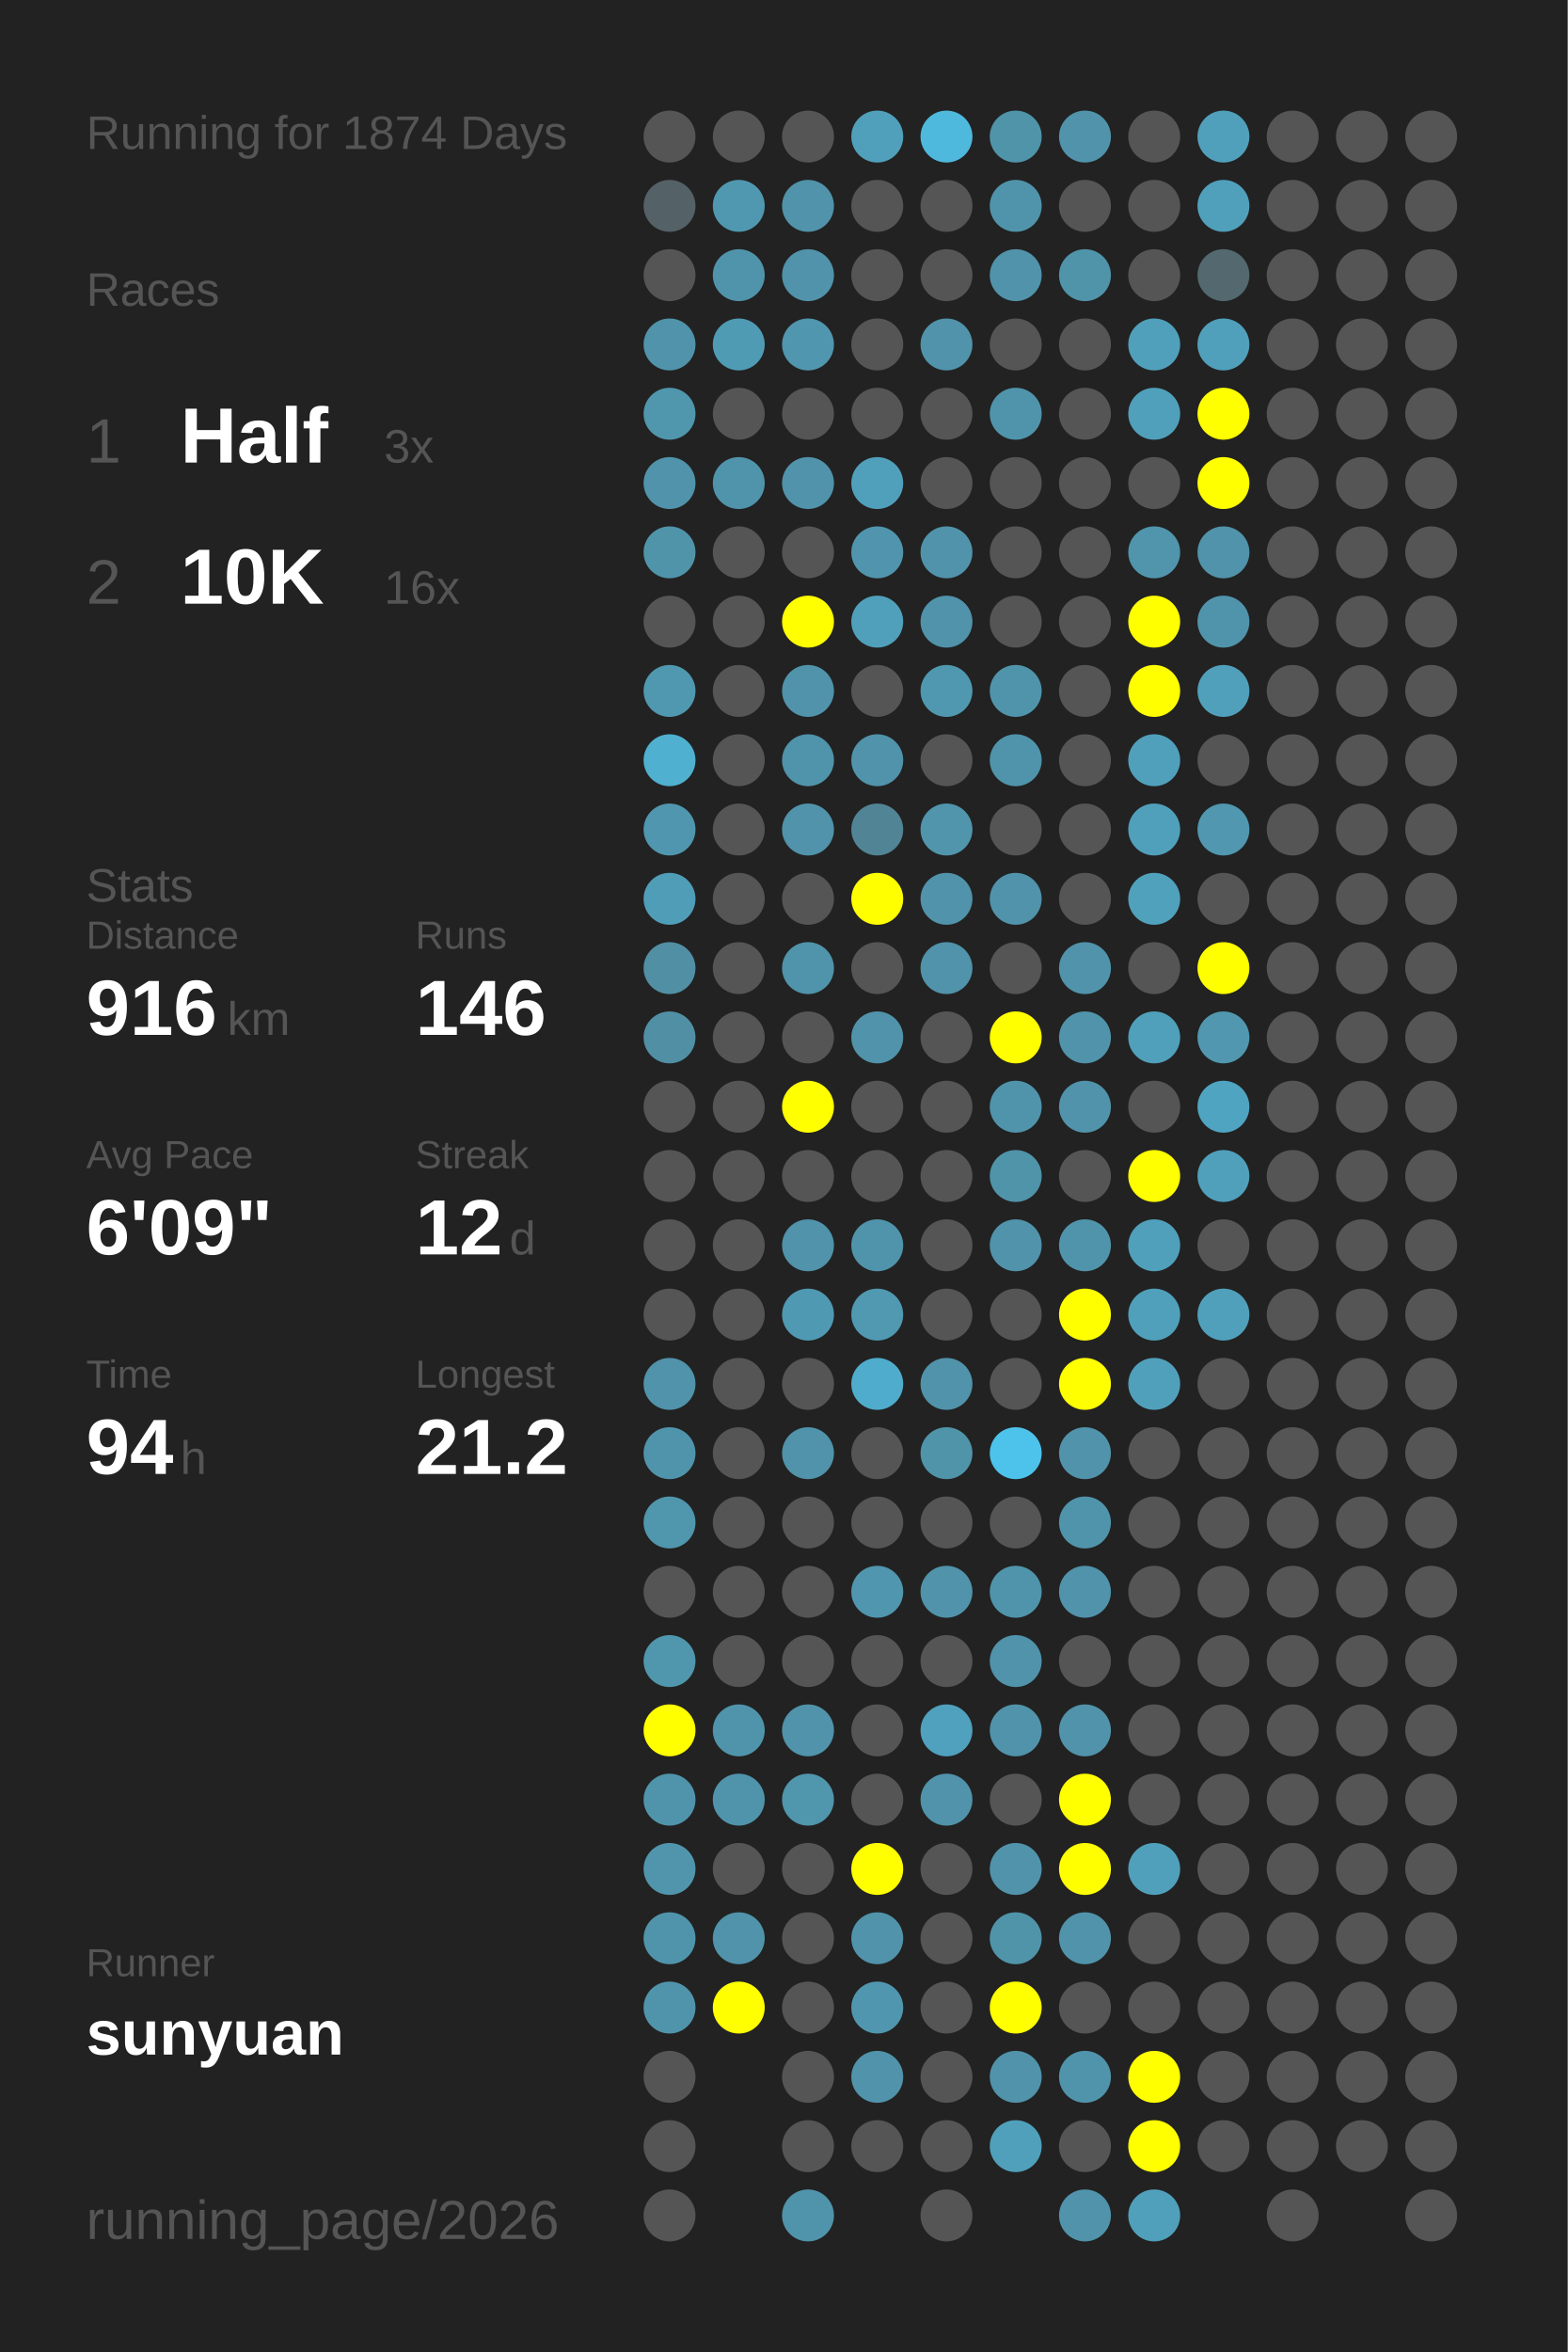
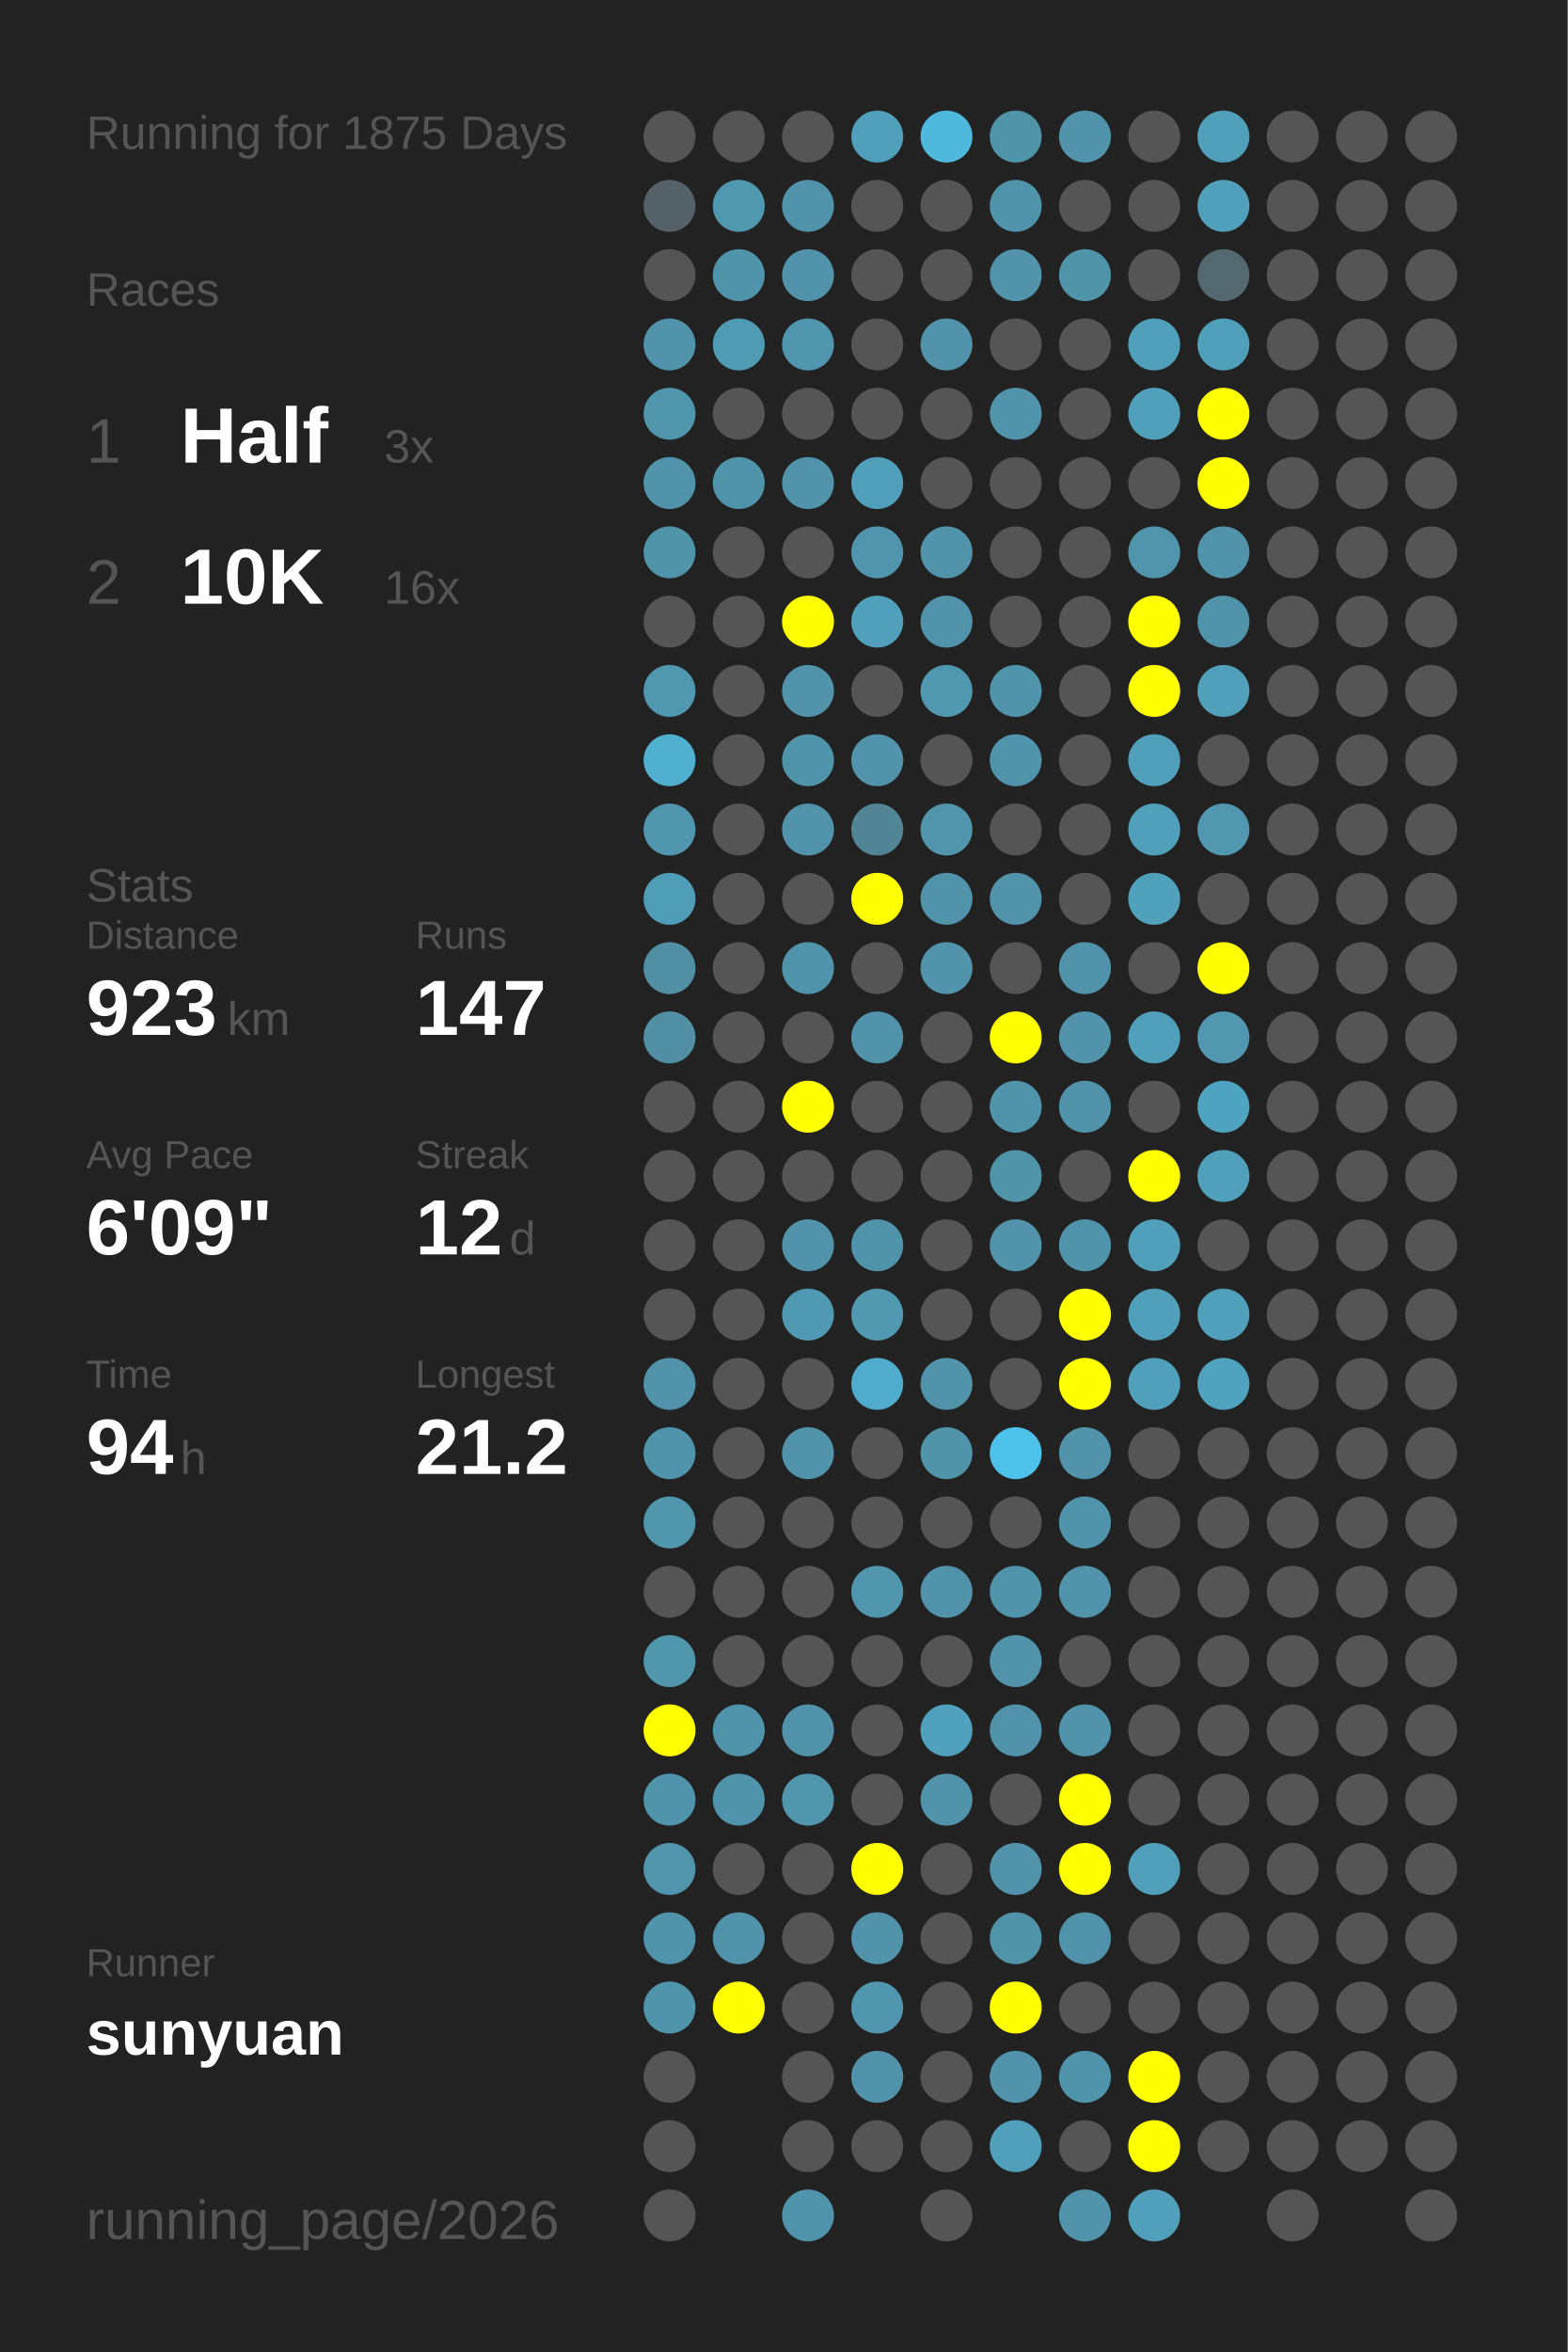
<svg xmlns="http://www.w3.org/2000/svg" baseProfile="full" height="300mm" version="1.1" viewBox="0,0,200,300" width="200mm">
  <defs />
  <rect fill="#222222" height="300" width="200" x="0" y="0" />
-   <text fill="#555555" style="font-size:6px; font-family:Arial;" x="11" y="19">Running for 1874 Days</text>
+   <text fill="#555555" style="font-size:6px; font-family:Arial;" x="11" y="19">Running for 1875 Days</text>
  <text fill="#555555" style="font-size:6px; font-family:Arial;" x="11" y="39">Races</text>
  <text fill="#555555" style="font-size:8px; font-family:Arial;" x="11" y="59">1</text>
  <text fill="#FFFFFF" style="font-size:10px; font-family:Arial; font-weight:bold;" x="23" y="59">Half</text>
  <text fill="#555555" style="font-size:6px; font-family:Arial;" x="49" y="59">3x</text>
  <text fill="#555555" style="font-size:8px; font-family:Arial;" x="11" y="77">2</text>
  <text fill="#FFFFFF" style="font-size:10px; font-family:Arial; font-weight:bold;" x="23" y="77">10K</text>
  <text fill="#555555" style="font-size:6px; font-family:Arial;" x="49" y="77">16x</text>
  <text fill="#555555" style="font-size:6px; font-family:Arial;" x="11" y="115">Stats</text>
  <text fill="#555555" style="font-size:5px; font-family:Arial;" x="11" y="121">Distance</text>
-   <text fill="#FFFFFF" style="font-size:10px; font-family:Arial; font-weight:bold;" x="11" y="132">916</text>
+   <text fill="#FFFFFF" style="font-size:10px; font-family:Arial; font-weight:bold;" x="11" y="132">923</text>
  <text fill="#555555" style="font-size:6px; font-family:Arial;" x="29" y="132">km</text>
  <text fill="#555555" style="font-size:5px; font-family:Arial;" x="53" y="121">Runs</text>
-   <text fill="#FFFFFF" style="font-size:10px; font-family:Arial; font-weight:bold;" x="53" y="132">146</text>
+   <text fill="#FFFFFF" style="font-size:10px; font-family:Arial; font-weight:bold;" x="53" y="132">147</text>
  <text fill="#555555" style="font-size:5px; font-family:Arial;" x="11" y="149">Avg Pace</text>
  <text fill="#FFFFFF" style="font-size:10px; font-family:Arial; font-weight:bold;" x="11" y="160">6'09"</text>
  <text fill="#555555" style="font-size:5px; font-family:Arial;" x="53" y="149">Streak</text>
  <text fill="#FFFFFF" style="font-size:10px; font-family:Arial; font-weight:bold;" x="53" y="160">12</text>
  <text fill="#555555" style="font-size:6px; font-family:Arial;" x="65" y="160">d</text>
  <text fill="#555555" style="font-size:5px; font-family:Arial;" x="11" y="177">Time</text>
  <text fill="#FFFFFF" style="font-size:10px; font-family:Arial; font-weight:bold;" x="11" y="188">94</text>
  <text fill="#555555" style="font-size:6px; font-family:Arial;" x="23" y="188">h</text>
  <text fill="#555555" style="font-size:5px; font-family:Arial;" x="53" y="177">Longest</text>
  <text fill="#FFFFFF" style="font-size:10px; font-family:Arial; font-weight:bold;" x="53" y="188">21.2</text>
  <text fill="#555555" style="font-size:5px; font-family:Arial;" x="11" y="252.065">Runner</text>
  <text fill="#FFFFFF" style="font-size:8px; font-family:Arial; font-weight:bold;" x="11" y="262.065">sunyuan</text>
  <text fill="#555555" style="font-size:7px; font-family:Arial;" x="11" y="285.581">running_page/2026</text>
  <circle cx="85.417" cy="17.419" fill="#555555" r="3.312" />
  <circle cx="85.417" cy="26.258" fill="#546166" r="3.312" />
  <circle cx="85.417" cy="35.097" fill="#555555" r="3.312" />
  <circle cx="85.417" cy="43.935" fill="#5093aa" r="3.312" />
  <circle cx="85.417" cy="52.774" fill="#5096ad" r="3.312" />
  <circle cx="85.417" cy="61.613" fill="#5093aa" r="3.312" />
  <circle cx="85.417" cy="70.452" fill="#5094aa" r="3.312" />
  <circle cx="85.417" cy="79.29" fill="#555555" r="3.312" />
  <circle cx="85.417" cy="88.129" fill="#5098b0" r="3.312" />
  <circle cx="85.417" cy="96.968" fill="#4fb0d0" r="3.312" />
  <circle cx="85.417" cy="105.806" fill="#5096ae" r="3.312" />
  <circle cx="85.417" cy="114.645" fill="#509db8" r="3.312" />
  <circle cx="85.417" cy="123.484" fill="#518fa5" r="3.312" />
  <circle cx="85.417" cy="132.323" fill="#518fa4" r="3.312" />
  <circle cx="85.417" cy="141.161" fill="#555555" r="3.312" />
  <circle cx="85.417" cy="150" fill="#555555" r="3.312" />
  <circle cx="85.417" cy="158.839" fill="#555555" r="3.312" />
  <circle cx="85.417" cy="167.677" fill="#555555" r="3.312" />
  <circle cx="85.417" cy="176.516" fill="#5093aa" r="3.312" />
  <circle cx="85.417" cy="185.355" fill="#5094ab" r="3.312" />
  <circle cx="85.417" cy="194.194" fill="#5096ad" r="3.312" />
  <circle cx="85.417" cy="203.032" fill="#555555" r="3.312" />
  <circle cx="85.417" cy="211.871" fill="#5096ad" r="3.312" />
  <circle cx="85.417" cy="220.71" fill="#FFFF00" r="3.312" />
  <circle cx="85.417" cy="229.548" fill="#5094ab" r="3.312" />
  <circle cx="85.417" cy="238.387" fill="#5095ac" r="3.312" />
  <circle cx="85.417" cy="247.226" fill="#5094ab" r="3.312" />
  <circle cx="85.417" cy="256.065" fill="#5094ab" r="3.312" />
  <circle cx="85.417" cy="264.903" fill="#555555" r="3.312" />
  <circle cx="85.417" cy="273.742" fill="#555555" r="3.312" />
  <circle cx="85.417" cy="282.581" fill="#555555" r="3.312" />
  <circle cx="94.25" cy="17.419" fill="#555555" r="3.312" />
  <circle cx="94.25" cy="26.258" fill="#5098b0" r="3.312" />
  <circle cx="94.25" cy="35.097" fill="#5094ab" r="3.312" />
  <circle cx="94.25" cy="43.935" fill="#509bb4" r="3.312" />
  <circle cx="94.25" cy="52.774" fill="#555555" r="3.312" />
  <circle cx="94.25" cy="61.613" fill="#5094ab" r="3.312" />
  <circle cx="94.25" cy="70.452" fill="#555555" r="3.312" />
  <circle cx="94.25" cy="79.29" fill="#555555" r="3.312" />
  <circle cx="94.25" cy="88.129" fill="#555555" r="3.312" />
  <circle cx="94.25" cy="96.968" fill="#555555" r="3.312" />
  <circle cx="94.25" cy="105.806" fill="#555555" r="3.312" />
  <circle cx="94.25" cy="114.645" fill="#555555" r="3.312" />
  <circle cx="94.25" cy="123.484" fill="#555555" r="3.312" />
  <circle cx="94.25" cy="132.323" fill="#555555" r="3.312" />
  <circle cx="94.25" cy="141.161" fill="#555555" r="3.312" />
  <circle cx="94.25" cy="150" fill="#555555" r="3.312" />
  <circle cx="94.25" cy="158.839" fill="#555555" r="3.312" />
  <circle cx="94.25" cy="167.677" fill="#555555" r="3.312" />
  <circle cx="94.25" cy="176.516" fill="#555555" r="3.312" />
  <circle cx="94.25" cy="185.355" fill="#555555" r="3.312" />
  <circle cx="94.25" cy="194.194" fill="#555555" r="3.312" />
  <circle cx="94.25" cy="203.032" fill="#555555" r="3.312" />
  <circle cx="94.25" cy="211.871" fill="#555555" r="3.312" />
  <circle cx="94.25" cy="220.71" fill="#5094ab" r="3.312" />
  <circle cx="94.25" cy="229.548" fill="#5094ab" r="3.312" />
  <circle cx="94.25" cy="238.387" fill="#555555" r="3.312" />
  <circle cx="94.25" cy="247.226" fill="#5093aa" r="3.312" />
  <circle cx="94.25" cy="256.065" fill="#FFFF00" r="3.312" />
  <circle cx="103.083" cy="17.419" fill="#555555" r="3.312" />
  <circle cx="103.083" cy="26.258" fill="#5093aa" r="3.312" />
  <circle cx="103.083" cy="35.097" fill="#5093aa" r="3.312" />
  <circle cx="103.083" cy="43.935" fill="#5096ae" r="3.312" />
  <circle cx="103.083" cy="52.774" fill="#555555" r="3.312" />
  <circle cx="103.083" cy="61.613" fill="#5093aa" r="3.312" />
  <circle cx="103.083" cy="70.452" fill="#555555" r="3.312" />
  <circle cx="103.083" cy="79.29" fill="#FFFF00" r="3.312" />
  <circle cx="103.083" cy="88.129" fill="#5093aa" r="3.312" />
  <circle cx="103.083" cy="96.968" fill="#5094ab" r="3.312" />
  <circle cx="103.083" cy="105.806" fill="#5093aa" r="3.312" />
  <circle cx="103.083" cy="114.645" fill="#555555" r="3.312" />
  <circle cx="103.083" cy="123.484" fill="#5094ab" r="3.312" />
  <circle cx="103.083" cy="132.323" fill="#555555" r="3.312" />
  <circle cx="103.083" cy="141.161" fill="#FFFF00" r="3.312" />
  <circle cx="103.083" cy="150" fill="#555555" r="3.312" />
  <circle cx="103.083" cy="158.839" fill="#5093aa" r="3.312" />
  <circle cx="103.083" cy="167.677" fill="#5099b2" r="3.312" />
  <circle cx="103.083" cy="176.516" fill="#555555" r="3.312" />
  <circle cx="103.083" cy="185.355" fill="#5093aa" r="3.312" />
  <circle cx="103.083" cy="194.194" fill="#555555" r="3.312" />
  <circle cx="103.083" cy="203.032" fill="#555555" r="3.312" />
  <circle cx="103.083" cy="211.871" fill="#555555" r="3.312" />
  <circle cx="103.083" cy="220.71" fill="#5093aa" r="3.312" />
  <circle cx="103.083" cy="229.548" fill="#5096ad" r="3.312" />
  <circle cx="103.083" cy="238.387" fill="#555555" r="3.312" />
  <circle cx="103.083" cy="247.226" fill="#555555" r="3.312" />
  <circle cx="103.083" cy="256.065" fill="#555555" r="3.312" />
  <circle cx="103.083" cy="264.903" fill="#555555" r="3.312" />
  <circle cx="103.083" cy="273.742" fill="#555555" r="3.312" />
  <circle cx="103.083" cy="282.581" fill="#5094ab" r="3.312" />
  <circle cx="111.917" cy="17.419" fill="#50a0bb" r="3.312" />
  <circle cx="111.917" cy="26.258" fill="#555555" r="3.312" />
  <circle cx="111.917" cy="35.097" fill="#555555" r="3.312" />
  <circle cx="111.917" cy="43.935" fill="#555555" r="3.312" />
  <circle cx="111.917" cy="52.774" fill="#555555" r="3.312" />
  <circle cx="111.917" cy="61.613" fill="#50a0bc" r="3.312" />
  <circle cx="111.917" cy="70.452" fill="#5095ad" r="3.312" />
  <circle cx="111.917" cy="79.29" fill="#50a0bb" r="3.312" />
  <circle cx="111.917" cy="88.129" fill="#555555" r="3.312" />
  <circle cx="111.917" cy="96.968" fill="#5093aa" r="3.312" />
  <circle cx="111.917" cy="105.806" fill="#518495" r="3.312" />
  <circle cx="111.917" cy="114.645" fill="#FFFF00" r="3.312" />
  <circle cx="111.917" cy="123.484" fill="#555555" r="3.312" />
  <circle cx="111.917" cy="132.323" fill="#5093aa" r="3.312" />
  <circle cx="111.917" cy="141.161" fill="#555555" r="3.312" />
  <circle cx="111.917" cy="150" fill="#555555" r="3.312" />
  <circle cx="111.917" cy="158.839" fill="#5094ab" r="3.312" />
  <circle cx="111.917" cy="167.677" fill="#5099b1" r="3.312" />
  <circle cx="111.917" cy="176.516" fill="#4faccc" r="3.312" />
  <circle cx="111.917" cy="185.355" fill="#555555" r="3.312" />
  <circle cx="111.917" cy="194.194" fill="#555555" r="3.312" />
  <circle cx="111.917" cy="203.032" fill="#5096ae" r="3.312" />
  <circle cx="111.917" cy="211.871" fill="#555555" r="3.312" />
  <circle cx="111.917" cy="220.71" fill="#555555" r="3.312" />
  <circle cx="111.917" cy="229.548" fill="#555555" r="3.312" />
  <circle cx="111.917" cy="238.387" fill="#FFFF00" r="3.312" />
  <circle cx="111.917" cy="247.226" fill="#5093aa" r="3.312" />
  <circle cx="111.917" cy="256.065" fill="#5096ae" r="3.312" />
  <circle cx="111.917" cy="264.903" fill="#5093aa" r="3.312" />
  <circle cx="111.917" cy="273.742" fill="#555555" r="3.312" />
  <circle cx="120.75" cy="17.419" fill="#4eb9dd" r="3.312" />
  <circle cx="120.75" cy="26.258" fill="#555555" r="3.312" />
  <circle cx="120.75" cy="35.097" fill="#555555" r="3.312" />
  <circle cx="120.75" cy="43.935" fill="#5093aa" r="3.312" />
  <circle cx="120.75" cy="52.774" fill="#555555" r="3.312" />
  <circle cx="120.75" cy="61.613" fill="#555555" r="3.312" />
  <circle cx="120.75" cy="70.452" fill="#5093aa" r="3.312" />
  <circle cx="120.75" cy="79.29" fill="#5093aa" r="3.312" />
  <circle cx="120.75" cy="88.129" fill="#5098b0" r="3.312" />
  <circle cx="120.75" cy="96.968" fill="#555555" r="3.312" />
  <circle cx="120.75" cy="105.806" fill="#5095ac" r="3.312" />
  <circle cx="120.75" cy="114.645" fill="#5093aa" r="3.312" />
  <circle cx="120.75" cy="123.484" fill="#5093aa" r="3.312" />
  <circle cx="120.75" cy="132.323" fill="#555555" r="3.312" />
  <circle cx="120.75" cy="141.161" fill="#555555" r="3.312" />
  <circle cx="120.75" cy="150" fill="#555555" r="3.312" />
  <circle cx="120.75" cy="158.839" fill="#555555" r="3.312" />
  <circle cx="120.75" cy="167.677" fill="#555555" r="3.312" />
  <circle cx="120.75" cy="176.516" fill="#5093aa" r="3.312" />
  <circle cx="120.75" cy="185.355" fill="#5094aa" r="3.312" />
  <circle cx="120.75" cy="194.194" fill="#555555" r="3.312" />
  <circle cx="120.75" cy="203.032" fill="#5093aa" r="3.312" />
  <circle cx="120.75" cy="211.871" fill="#555555" r="3.312" />
  <circle cx="120.75" cy="220.71" fill="#50a1bd" r="3.312" />
  <circle cx="120.75" cy="229.548" fill="#5093aa" r="3.312" />
  <circle cx="120.75" cy="238.387" fill="#555555" r="3.312" />
  <circle cx="120.75" cy="247.226" fill="#555555" r="3.312" />
  <circle cx="120.75" cy="256.065" fill="#555555" r="3.312" />
  <circle cx="120.75" cy="264.903" fill="#555555" r="3.312" />
  <circle cx="120.75" cy="273.742" fill="#555555" r="3.312" />
  <circle cx="120.75" cy="282.581" fill="#555555" r="3.312" />
  <circle cx="129.583" cy="17.419" fill="#5094aa" r="3.312" />
  <circle cx="129.583" cy="26.258" fill="#5094ab" r="3.312" />
  <circle cx="129.583" cy="35.097" fill="#5093aa" r="3.312" />
  <circle cx="129.583" cy="43.935" fill="#555555" r="3.312" />
  <circle cx="129.583" cy="52.774" fill="#5094ab" r="3.312" />
  <circle cx="129.583" cy="61.613" fill="#555555" r="3.312" />
  <circle cx="129.583" cy="70.452" fill="#555555" r="3.312" />
  <circle cx="129.583" cy="79.29" fill="#555555" r="3.312" />
  <circle cx="129.583" cy="88.129" fill="#5094ab" r="3.312" />
  <circle cx="129.583" cy="96.968" fill="#5094ab" r="3.312" />
  <circle cx="129.583" cy="105.806" fill="#555555" r="3.312" />
  <circle cx="129.583" cy="114.645" fill="#5093aa" r="3.312" />
  <circle cx="129.583" cy="123.484" fill="#555555" r="3.312" />
  <circle cx="129.583" cy="132.323" fill="#FFFF00" r="3.312" />
  <circle cx="129.583" cy="141.161" fill="#5094ab" r="3.312" />
  <circle cx="129.583" cy="150" fill="#5094aa" r="3.312" />
  <circle cx="129.583" cy="158.839" fill="#5093aa" r="3.312" />
  <circle cx="129.583" cy="167.677" fill="#555555" r="3.312" />
  <circle cx="129.583" cy="176.516" fill="#555555" r="3.312" />
  <circle cx="129.583" cy="185.355" fill="#4dc3eb" r="3.312" />
  <circle cx="129.583" cy="194.194" fill="#555555" r="3.312" />
  <circle cx="129.583" cy="203.032" fill="#5094ab" r="3.312" />
  <circle cx="129.583" cy="211.871" fill="#5093aa" r="3.312" />
  <circle cx="129.583" cy="220.71" fill="#5093aa" r="3.312" />
  <circle cx="129.583" cy="229.548" fill="#555555" r="3.312" />
  <circle cx="129.583" cy="238.387" fill="#5093aa" r="3.312" />
  <circle cx="129.583" cy="247.226" fill="#5094aa" r="3.312" />
  <circle cx="129.583" cy="256.065" fill="#FFFF00" r="3.312" />
  <circle cx="129.583" cy="264.903" fill="#5093aa" r="3.312" />
  <circle cx="129.583" cy="273.742" fill="#50a0bb" r="3.312" />
  <circle cx="138.417" cy="17.419" fill="#5093aa" r="3.312" />
  <circle cx="138.417" cy="26.258" fill="#555555" r="3.312" />
  <circle cx="138.417" cy="35.097" fill="#5094aa" r="3.312" />
  <circle cx="138.417" cy="43.935" fill="#555555" r="3.312" />
  <circle cx="138.417" cy="52.774" fill="#555555" r="3.312" />
  <circle cx="138.417" cy="61.613" fill="#555555" r="3.312" />
  <circle cx="138.417" cy="70.452" fill="#555555" r="3.312" />
  <circle cx="138.417" cy="79.29" fill="#555555" r="3.312" />
  <circle cx="138.417" cy="88.129" fill="#555555" r="3.312" />
  <circle cx="138.417" cy="96.968" fill="#555555" r="3.312" />
  <circle cx="138.417" cy="105.806" fill="#555555" r="3.312" />
  <circle cx="138.417" cy="114.645" fill="#555555" r="3.312" />
  <circle cx="138.417" cy="123.484" fill="#5093aa" r="3.312" />
  <circle cx="138.417" cy="132.323" fill="#5093aa" r="3.312" />
  <circle cx="138.417" cy="141.161" fill="#5093aa" r="3.312" />
  <circle cx="138.417" cy="150" fill="#555555" r="3.312" />
  <circle cx="138.417" cy="158.839" fill="#5094ab" r="3.312" />
  <circle cx="138.417" cy="167.677" fill="#FFFF00" r="3.312" />
  <circle cx="138.417" cy="176.516" fill="#FFFF00" r="3.312" />
  <circle cx="138.417" cy="185.355" fill="#5093aa" r="3.312" />
  <circle cx="138.417" cy="194.194" fill="#5094ab" r="3.312" />
  <circle cx="138.417" cy="203.032" fill="#5093aa" r="3.312" />
  <circle cx="138.417" cy="211.871" fill="#555555" r="3.312" />
  <circle cx="138.417" cy="220.71" fill="#5093aa" r="3.312" />
  <circle cx="138.417" cy="229.548" fill="#FFFF00" r="3.312" />
  <circle cx="138.417" cy="238.387" fill="#FFFF00" r="3.312" />
  <circle cx="138.417" cy="247.226" fill="#5093aa" r="3.312" />
  <circle cx="138.417" cy="256.065" fill="#555555" r="3.312" />
  <circle cx="138.417" cy="264.903" fill="#5094ab" r="3.312" />
  <circle cx="138.417" cy="273.742" fill="#555555" r="3.312" />
  <circle cx="138.417" cy="282.581" fill="#5093aa" r="3.312" />
  <circle cx="147.25" cy="17.419" fill="#555555" r="3.312" />
  <circle cx="147.25" cy="26.258" fill="#555555" r="3.312" />
  <circle cx="147.25" cy="35.097" fill="#555555" r="3.312" />
  <circle cx="147.25" cy="43.935" fill="#50a0bb" r="3.312" />
  <circle cx="147.25" cy="52.774" fill="#50a0bb" r="3.312" />
  <circle cx="147.25" cy="61.613" fill="#555555" r="3.312" />
  <circle cx="147.25" cy="70.452" fill="#5095ac" r="3.312" />
  <circle cx="147.25" cy="79.29" fill="#FFFF00" r="3.312" />
  <circle cx="147.25" cy="88.129" fill="#FFFF00" r="3.312" />
  <circle cx="147.25" cy="96.968" fill="#50a0bb" r="3.312" />
  <circle cx="147.25" cy="105.806" fill="#50a0bb" r="3.312" />
  <circle cx="147.25" cy="114.645" fill="#50a1bc" r="3.312" />
  <circle cx="147.25" cy="123.484" fill="#555555" r="3.312" />
  <circle cx="147.25" cy="132.323" fill="#50a0bb" r="3.312" />
  <circle cx="147.25" cy="141.161" fill="#555555" r="3.312" />
  <circle cx="147.25" cy="150" fill="#FFFF00" r="3.312" />
  <circle cx="147.25" cy="158.839" fill="#50a0bb" r="3.312" />
  <circle cx="147.25" cy="167.677" fill="#50a0bb" r="3.312" />
  <circle cx="147.25" cy="176.516" fill="#50a0bb" r="3.312" />
  <circle cx="147.25" cy="185.355" fill="#555555" r="3.312" />
  <circle cx="147.25" cy="194.194" fill="#555555" r="3.312" />
  <circle cx="147.25" cy="203.032" fill="#555555" r="3.312" />
  <circle cx="147.25" cy="211.871" fill="#555555" r="3.312" />
  <circle cx="147.25" cy="220.71" fill="#555555" r="3.312" />
  <circle cx="147.25" cy="229.548" fill="#555555" r="3.312" />
  <circle cx="147.25" cy="238.387" fill="#50a0bb" r="3.312" />
  <circle cx="147.25" cy="247.226" fill="#555555" r="3.312" />
  <circle cx="147.25" cy="256.065" fill="#555555" r="3.312" />
  <circle cx="147.25" cy="264.903" fill="#FFFF00" r="3.312" />
  <circle cx="147.25" cy="273.742" fill="#FFFF00" r="3.312" />
  <circle cx="147.25" cy="282.581" fill="#50a0bb" r="3.312" />
  <circle cx="156.083" cy="17.419" fill="#50a0bb" r="3.312" />
  <circle cx="156.083" cy="26.258" fill="#50a0bb" r="3.312" />
  <circle cx="156.083" cy="35.097" fill="#53686f" r="3.312" />
  <circle cx="156.083" cy="43.935" fill="#50a0bb" r="3.312" />
  <circle cx="156.083" cy="52.774" fill="#FFFF00" r="3.312" />
  <circle cx="156.083" cy="61.613" fill="#FFFF00" r="3.312" />
  <circle cx="156.083" cy="70.452" fill="#5093aa" r="3.312" />
  <circle cx="156.083" cy="79.29" fill="#5094ab" r="3.312" />
  <circle cx="156.083" cy="88.129" fill="#50a0bb" r="3.312" />
  <circle cx="156.083" cy="96.968" fill="#555555" r="3.312" />
  <circle cx="156.083" cy="105.806" fill="#5097af" r="3.312" />
  <circle cx="156.083" cy="114.645" fill="#555555" r="3.312" />
  <circle cx="156.083" cy="123.484" fill="#FFFF00" r="3.312" />
  <circle cx="156.083" cy="132.323" fill="#5097af" r="3.312" />
  <circle cx="156.083" cy="141.161" fill="#4fa4c1" r="3.312" />
  <circle cx="156.083" cy="150" fill="#50a0bb" r="3.312" />
  <circle cx="156.083" cy="158.839" fill="#555555" r="3.312" />
  <circle cx="156.083" cy="167.677" fill="#50a0bb" r="3.312" />
-   <circle cx="156.083" cy="176.516" fill="#555555" r="3.312" />
+   <circle cx="156.083" cy="176.516" fill="#4fa3bf" r="3.312" />
  <circle cx="156.083" cy="185.355" fill="#555555" r="3.312" />
  <circle cx="156.083" cy="194.194" fill="#555555" r="3.312" />
  <circle cx="156.083" cy="203.032" fill="#555555" r="3.312" />
  <circle cx="156.083" cy="211.871" fill="#555555" r="3.312" />
  <circle cx="156.083" cy="220.71" fill="#555555" r="3.312" />
  <circle cx="156.083" cy="229.548" fill="#555555" r="3.312" />
  <circle cx="156.083" cy="238.387" fill="#555555" r="3.312" />
  <circle cx="156.083" cy="247.226" fill="#555555" r="3.312" />
  <circle cx="156.083" cy="256.065" fill="#555555" r="3.312" />
  <circle cx="156.083" cy="264.903" fill="#555555" r="3.312" />
  <circle cx="156.083" cy="273.742" fill="#555555" r="3.312" />
  <circle cx="164.917" cy="17.419" fill="#555555" r="3.312" />
  <circle cx="164.917" cy="26.258" fill="#555555" r="3.312" />
  <circle cx="164.917" cy="35.097" fill="#555555" r="3.312" />
  <circle cx="164.917" cy="43.935" fill="#555555" r="3.312" />
  <circle cx="164.917" cy="52.774" fill="#555555" r="3.312" />
  <circle cx="164.917" cy="61.613" fill="#555555" r="3.312" />
  <circle cx="164.917" cy="70.452" fill="#555555" r="3.312" />
  <circle cx="164.917" cy="79.29" fill="#555555" r="3.312" />
  <circle cx="164.917" cy="88.129" fill="#555555" r="3.312" />
  <circle cx="164.917" cy="96.968" fill="#555555" r="3.312" />
  <circle cx="164.917" cy="105.806" fill="#555555" r="3.312" />
  <circle cx="164.917" cy="114.645" fill="#555555" r="3.312" />
  <circle cx="164.917" cy="123.484" fill="#555555" r="3.312" />
  <circle cx="164.917" cy="132.323" fill="#555555" r="3.312" />
  <circle cx="164.917" cy="141.161" fill="#555555" r="3.312" />
  <circle cx="164.917" cy="150" fill="#555555" r="3.312" />
  <circle cx="164.917" cy="158.839" fill="#555555" r="3.312" />
  <circle cx="164.917" cy="167.677" fill="#555555" r="3.312" />
  <circle cx="164.917" cy="176.516" fill="#555555" r="3.312" />
  <circle cx="164.917" cy="185.355" fill="#555555" r="3.312" />
  <circle cx="164.917" cy="194.194" fill="#555555" r="3.312" />
  <circle cx="164.917" cy="203.032" fill="#555555" r="3.312" />
  <circle cx="164.917" cy="211.871" fill="#555555" r="3.312" />
  <circle cx="164.917" cy="220.71" fill="#555555" r="3.312" />
  <circle cx="164.917" cy="229.548" fill="#555555" r="3.312" />
  <circle cx="164.917" cy="238.387" fill="#555555" r="3.312" />
  <circle cx="164.917" cy="247.226" fill="#555555" r="3.312" />
  <circle cx="164.917" cy="256.065" fill="#555555" r="3.312" />
  <circle cx="164.917" cy="264.903" fill="#555555" r="3.312" />
  <circle cx="164.917" cy="273.742" fill="#555555" r="3.312" />
  <circle cx="164.917" cy="282.581" fill="#555555" r="3.312" />
  <circle cx="173.75" cy="17.419" fill="#555555" r="3.312" />
  <circle cx="173.75" cy="26.258" fill="#555555" r="3.312" />
  <circle cx="173.75" cy="35.097" fill="#555555" r="3.312" />
  <circle cx="173.75" cy="43.935" fill="#555555" r="3.312" />
  <circle cx="173.75" cy="52.774" fill="#555555" r="3.312" />
  <circle cx="173.75" cy="61.613" fill="#555555" r="3.312" />
  <circle cx="173.75" cy="70.452" fill="#555555" r="3.312" />
  <circle cx="173.75" cy="79.29" fill="#555555" r="3.312" />
  <circle cx="173.75" cy="88.129" fill="#555555" r="3.312" />
  <circle cx="173.75" cy="96.968" fill="#555555" r="3.312" />
  <circle cx="173.75" cy="105.806" fill="#555555" r="3.312" />
  <circle cx="173.75" cy="114.645" fill="#555555" r="3.312" />
  <circle cx="173.75" cy="123.484" fill="#555555" r="3.312" />
  <circle cx="173.75" cy="132.323" fill="#555555" r="3.312" />
  <circle cx="173.75" cy="141.161" fill="#555555" r="3.312" />
  <circle cx="173.75" cy="150" fill="#555555" r="3.312" />
  <circle cx="173.75" cy="158.839" fill="#555555" r="3.312" />
  <circle cx="173.75" cy="167.677" fill="#555555" r="3.312" />
  <circle cx="173.75" cy="176.516" fill="#555555" r="3.312" />
  <circle cx="173.75" cy="185.355" fill="#555555" r="3.312" />
  <circle cx="173.75" cy="194.194" fill="#555555" r="3.312" />
  <circle cx="173.75" cy="203.032" fill="#555555" r="3.312" />
  <circle cx="173.75" cy="211.871" fill="#555555" r="3.312" />
  <circle cx="173.75" cy="220.71" fill="#555555" r="3.312" />
  <circle cx="173.75" cy="229.548" fill="#555555" r="3.312" />
  <circle cx="173.75" cy="238.387" fill="#555555" r="3.312" />
  <circle cx="173.75" cy="247.226" fill="#555555" r="3.312" />
  <circle cx="173.75" cy="256.065" fill="#555555" r="3.312" />
  <circle cx="173.75" cy="264.903" fill="#555555" r="3.312" />
  <circle cx="173.75" cy="273.742" fill="#555555" r="3.312" />
  <circle cx="182.583" cy="17.419" fill="#555555" r="3.312" />
  <circle cx="182.583" cy="26.258" fill="#555555" r="3.312" />
  <circle cx="182.583" cy="35.097" fill="#555555" r="3.312" />
  <circle cx="182.583" cy="43.935" fill="#555555" r="3.312" />
  <circle cx="182.583" cy="52.774" fill="#555555" r="3.312" />
  <circle cx="182.583" cy="61.613" fill="#555555" r="3.312" />
  <circle cx="182.583" cy="70.452" fill="#555555" r="3.312" />
  <circle cx="182.583" cy="79.29" fill="#555555" r="3.312" />
  <circle cx="182.583" cy="88.129" fill="#555555" r="3.312" />
  <circle cx="182.583" cy="96.968" fill="#555555" r="3.312" />
  <circle cx="182.583" cy="105.806" fill="#555555" r="3.312" />
  <circle cx="182.583" cy="114.645" fill="#555555" r="3.312" />
  <circle cx="182.583" cy="123.484" fill="#555555" r="3.312" />
  <circle cx="182.583" cy="132.323" fill="#555555" r="3.312" />
  <circle cx="182.583" cy="141.161" fill="#555555" r="3.312" />
  <circle cx="182.583" cy="150" fill="#555555" r="3.312" />
  <circle cx="182.583" cy="158.839" fill="#555555" r="3.312" />
  <circle cx="182.583" cy="167.677" fill="#555555" r="3.312" />
  <circle cx="182.583" cy="176.516" fill="#555555" r="3.312" />
  <circle cx="182.583" cy="185.355" fill="#555555" r="3.312" />
  <circle cx="182.583" cy="194.194" fill="#555555" r="3.312" />
  <circle cx="182.583" cy="203.032" fill="#555555" r="3.312" />
  <circle cx="182.583" cy="211.871" fill="#555555" r="3.312" />
  <circle cx="182.583" cy="220.71" fill="#555555" r="3.312" />
  <circle cx="182.583" cy="229.548" fill="#555555" r="3.312" />
  <circle cx="182.583" cy="238.387" fill="#555555" r="3.312" />
  <circle cx="182.583" cy="247.226" fill="#555555" r="3.312" />
  <circle cx="182.583" cy="256.065" fill="#555555" r="3.312" />
  <circle cx="182.583" cy="264.903" fill="#555555" r="3.312" />
  <circle cx="182.583" cy="273.742" fill="#555555" r="3.312" />
  <circle cx="182.583" cy="282.581" fill="#555555" r="3.312" />
</svg>
